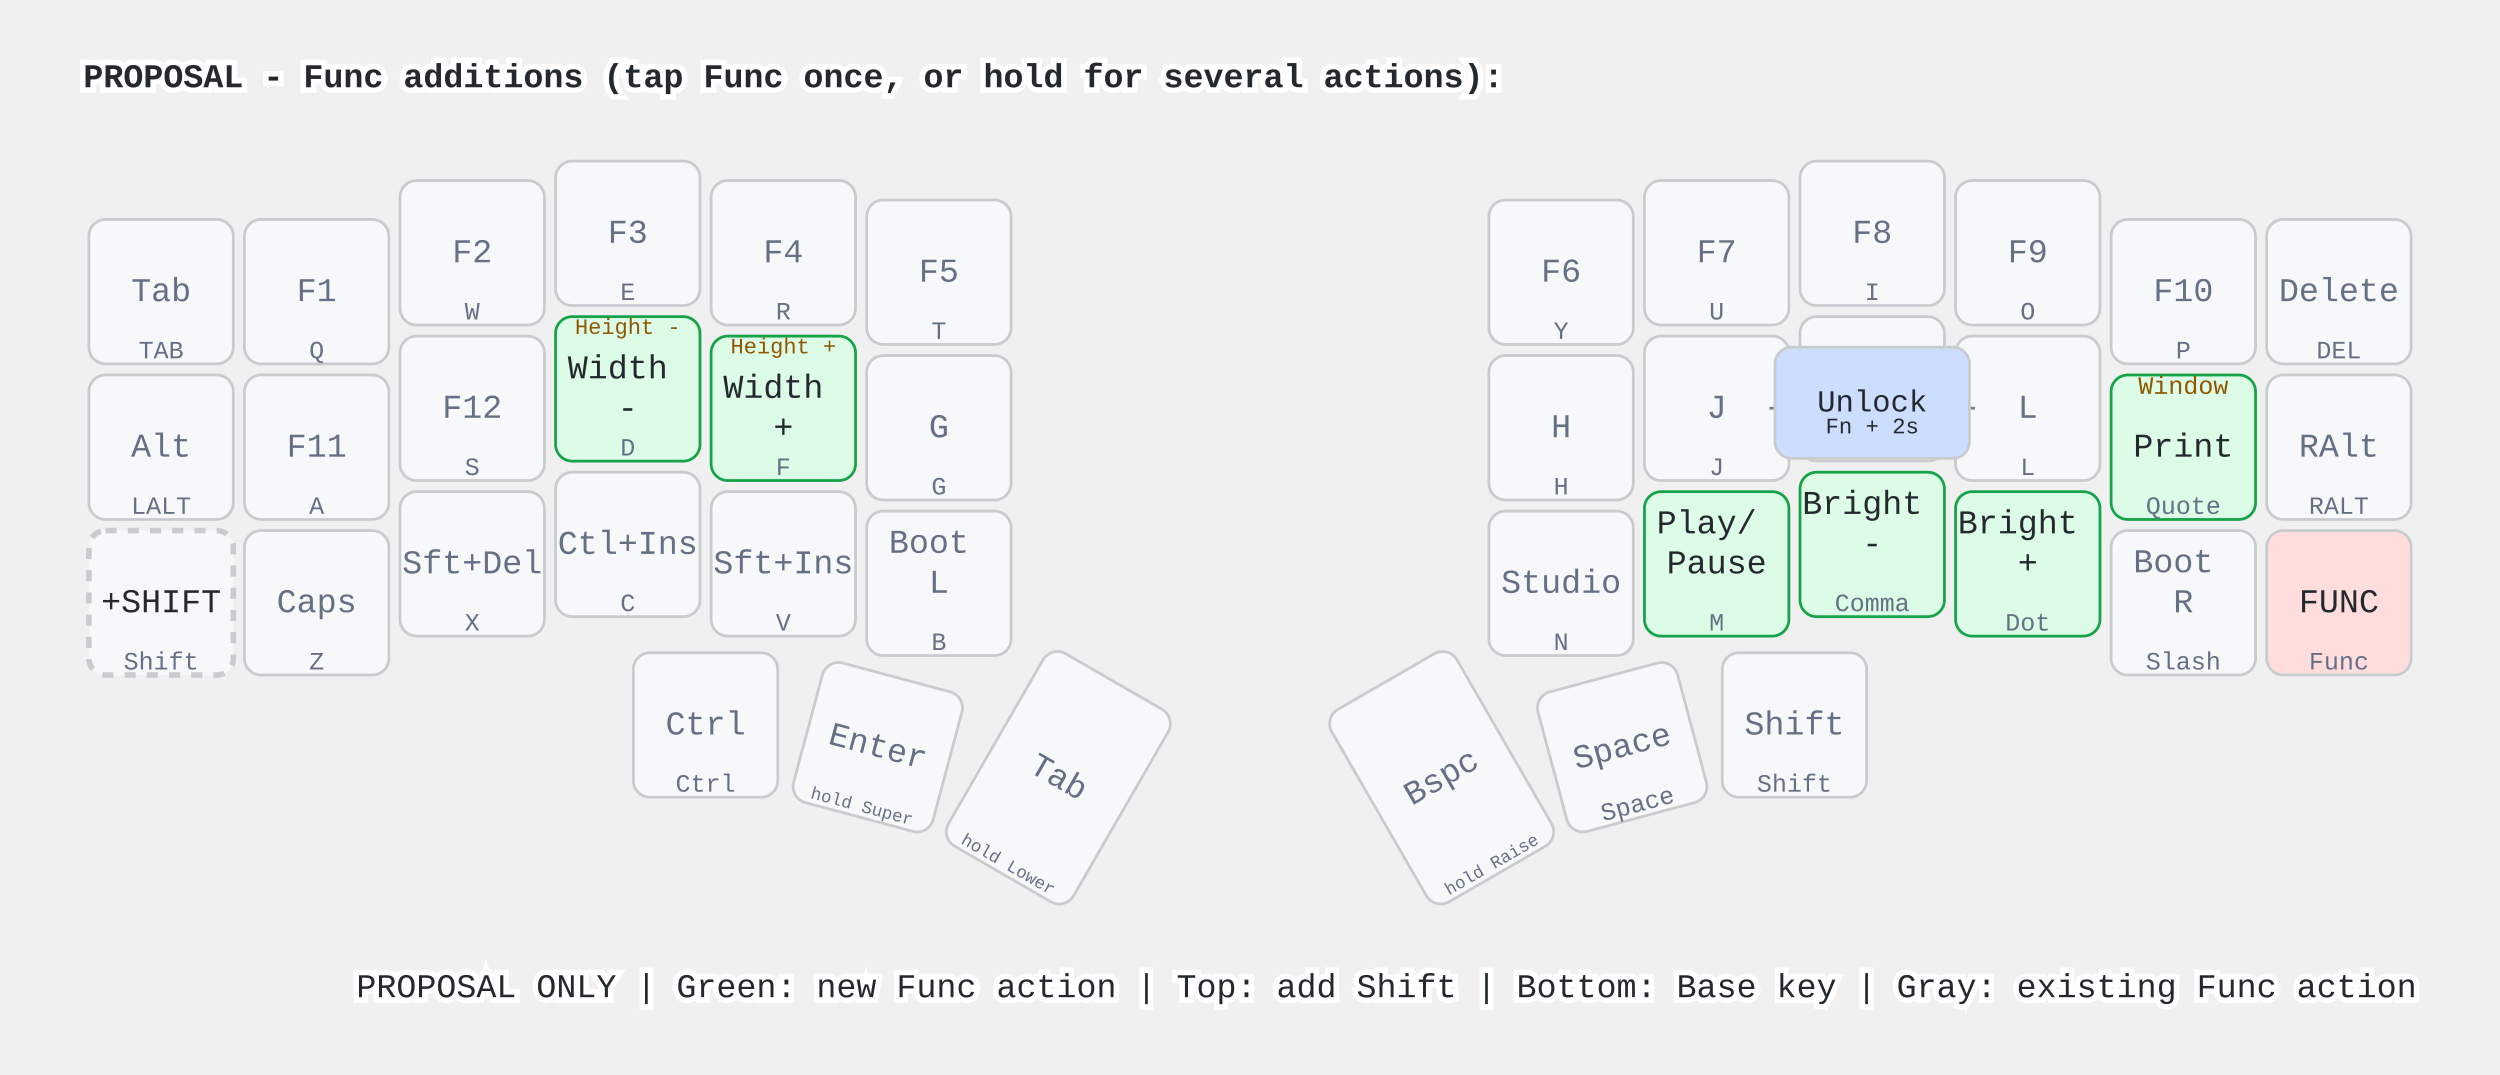
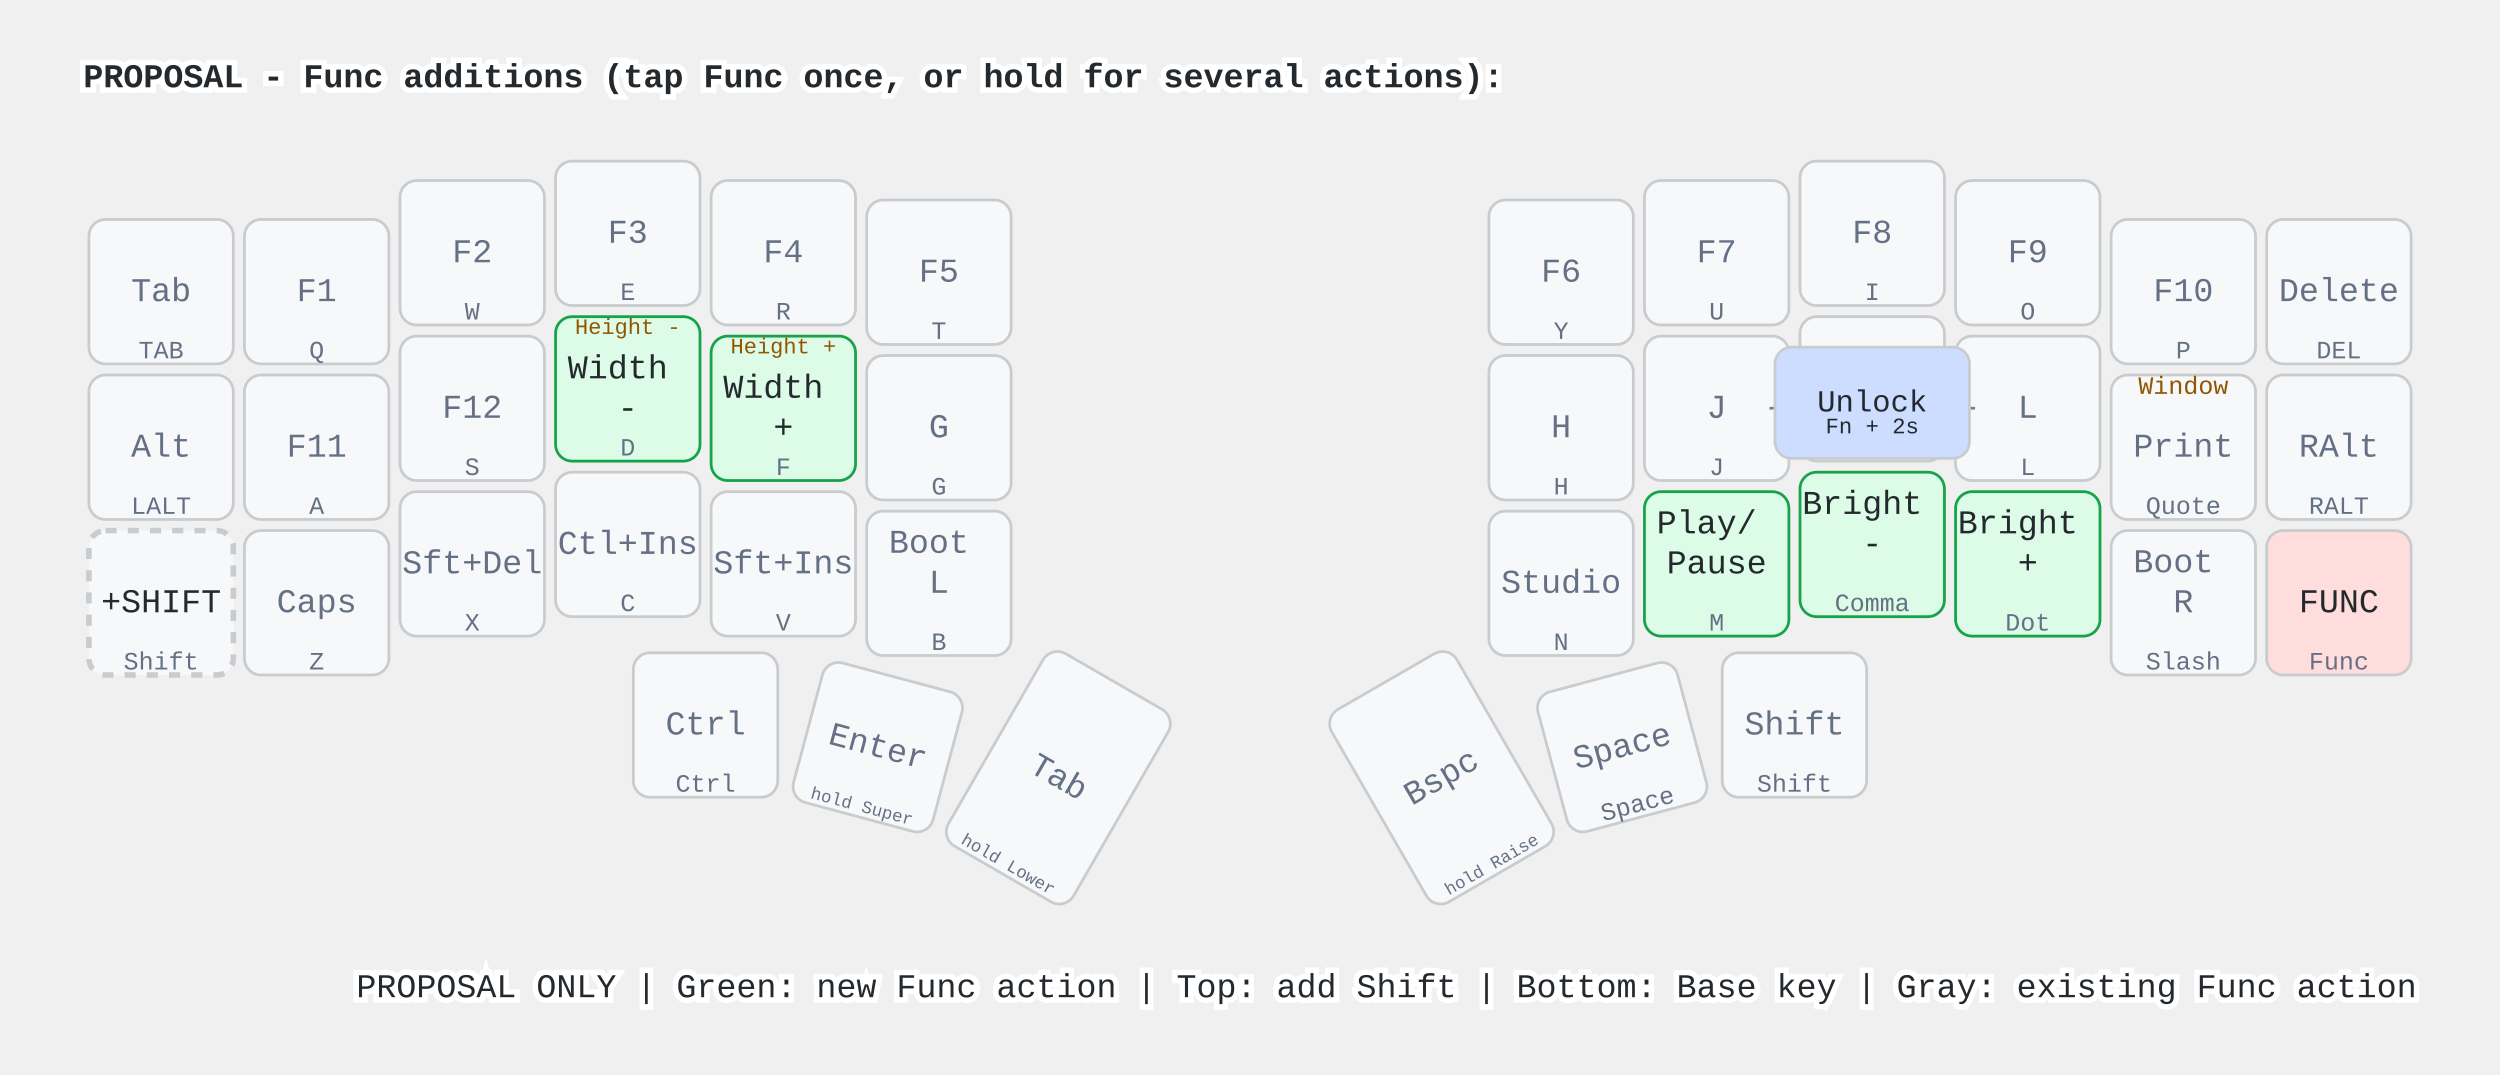
<svg xmlns="http://www.w3.org/2000/svg" width="900" height="387" viewBox="0 0 900 387" class="keymap">
  <style>/* inherit to force styles through use tags */
svg path {
    fill: inherit;
}

/* font and background color specifications */
svg.keymap {
    font-family: SFMono-Regular,Consolas,Liberation Mono,Menlo,monospace;
    font-size: 14px;
    font-kerning: normal;
    text-rendering: optimizeLegibility;
    fill: #24292e;
}

/* default key styling */
rect.key {
    fill: #f6f8fa;
}

rect.key, rect.combo {
    stroke: #c9cccf;
    stroke-width: 1;
}

/* default key side styling, only used is draw_key_sides is set */
rect.side {
    filter: brightness(90%);
}

/* color accent for combo boxes */
rect.combo, rect.combo-separate {
    fill: #cdf;
}

/* color accent for held keys */
rect.held, rect.combo.held {
    fill: #fdd;
}

/* color accent for ghost (optional) keys */
rect.ghost, rect.combo.ghost {
    stroke-dasharray: 4, 4;
    stroke-width: 2;
}

text {
    text-anchor: middle;
    dominant-baseline: middle;
}

/* styling for layer labels */
text.label {
    font-weight: bold;
    text-anchor: start;
    stroke: white;
    stroke-width: 4;
    paint-order: stroke;
}

/* styling for optional footer */
text.footer {
    text-anchor: end;
    dominant-baseline: auto;
    stroke: white;
    stroke-width: 4;
    paint-order: stroke;
}

/* styling for combo tap, and key non-tap label text */
text.combo, text.hold, text.shifted, text.left, text.right {
    font-size: 11px;
}

text.hold {
    text-anchor: middle;
    dominant-baseline: auto;
}

text.shifted {
    text-anchor: middle;
    dominant-baseline: hanging;
}

text.left {
    text-anchor: start;
}

text.right {
    text-anchor: end;
}

text.layer-activator {
    text-decoration: underline;
}

/* styling for hold/shifted label text in combo box */
text.combo.hold, text.combo.shifted, text.combo.left, text.combo.right {
    font-size: 8px;
}

/* lighter symbol for transparent keys */
text.trans {
    fill: #7b7e81;
}

/* styling for combo dendrons */
path.combo {
    stroke-width: 1;
    stroke: gray;
    fill: none;
}

/* Start Tabler Icons Cleanup */
/* cannot use height/width with glyphs */
.icon-tabler &gt; path {
    fill: inherit;
    stroke: inherit;
    stroke-width: 2;
}
/* hide tabler's default box */
.icon-tabler &gt; path[stroke="none"][fill="none"] {
    visibility: hidden;
}
/* End Tabler Icons Cleanup */

svg.keymap { font-size: 12px; }
text.key.hold { font-size: 9px; fill: #667085; }
text.key.shifted { font-size: 9px; fill: #925600; }
rect.proposed { fill: #dcfce7; stroke: #16a34a; }
rect.existing { fill: #f6f8fa; }
text.existing { fill: #667085; }
</style>
  <g transform="translate(30, 0)" class="layer-PROPOSAL - Func additions (tap Func once, or hold for several actions)">
    <text x="0" y="28" class="label" id="PROPOSAL---Func-additions-tap-Func-once-or-hold-for-several-actions">PROPOSAL - Func additions (tap Func once, or hold for several actions):</text>
    <g transform="translate(0, 56)">
      <g transform="translate(28, 49)" class="key existing keypos-0">
        <rect rx="6" ry="6" x="-26" y="-26" width="52" height="52" class="key existing" />
        <text x="0" y="0" class="key existing tap">Tab</text>
        <text x="0" y="24" class="key existing hold">TAB</text>
      </g>
      <g transform="translate(84, 49)" class="key existing keypos-1">
        <rect rx="6" ry="6" x="-26" y="-26" width="52" height="52" class="key existing" />
        <text x="0" y="0" class="key existing tap">F1</text>
        <text x="0" y="24" class="key existing hold">Q</text>
      </g>
      <g transform="translate(140, 35)" class="key existing keypos-2">
        <rect rx="6" ry="6" x="-26" y="-26" width="52" height="52" class="key existing" />
        <text x="0" y="0" class="key existing tap">F2</text>
        <text x="0" y="24" class="key existing hold">W</text>
      </g>
      <g transform="translate(196, 28)" class="key existing keypos-3">
        <rect rx="6" ry="6" x="-26" y="-26" width="52" height="52" class="key existing" />
        <text x="0" y="0" class="key existing tap">F3</text>
        <text x="0" y="24" class="key existing hold">E</text>
      </g>
      <g transform="translate(252, 35)" class="key existing keypos-4">
        <rect rx="6" ry="6" x="-26" y="-26" width="52" height="52" class="key existing" />
        <text x="0" y="0" class="key existing tap">F4</text>
        <text x="0" y="24" class="key existing hold">R</text>
      </g>
      <g transform="translate(308, 42)" class="key existing keypos-5">
        <rect rx="6" ry="6" x="-26" y="-26" width="52" height="52" class="key existing" />
        <text x="0" y="0" class="key existing tap">F5</text>
        <text x="0" y="24" class="key existing hold">T</text>
      </g>
      <g transform="translate(532, 42)" class="key existing keypos-6">
        <rect rx="6" ry="6" x="-26" y="-26" width="52" height="52" class="key existing" />
        <text x="0" y="0" class="key existing tap">F6</text>
        <text x="0" y="24" class="key existing hold">Y</text>
      </g>
      <g transform="translate(588, 35)" class="key existing keypos-7">
        <rect rx="6" ry="6" x="-26" y="-26" width="52" height="52" class="key existing" />
        <text x="0" y="0" class="key existing tap">F7</text>
        <text x="0" y="24" class="key existing hold">U</text>
      </g>
      <g transform="translate(644, 28)" class="key existing keypos-8">
        <rect rx="6" ry="6" x="-26" y="-26" width="52" height="52" class="key existing" />
        <text x="0" y="0" class="key existing tap">F8</text>
        <text x="0" y="24" class="key existing hold">I</text>
      </g>
      <g transform="translate(700, 35)" class="key existing keypos-9">
        <rect rx="6" ry="6" x="-26" y="-26" width="52" height="52" class="key existing" />
        <text x="0" y="0" class="key existing tap">F9</text>
        <text x="0" y="24" class="key existing hold">O</text>
      </g>
      <g transform="translate(756, 49)" class="key existing keypos-10">
        <rect rx="6" ry="6" x="-26" y="-26" width="52" height="52" class="key existing" />
        <text x="0" y="0" class="key existing tap">F10</text>
        <text x="0" y="24" class="key existing hold">P</text>
      </g>
      <g transform="translate(812, 49)" class="key existing keypos-11">
        <rect rx="6" ry="6" x="-26" y="-26" width="52" height="52" class="key existing" />
        <text x="0" y="0" class="key existing tap">Delete</text>
        <text x="0" y="24" class="key existing hold">DEL</text>
      </g>
      <g transform="translate(28, 105)" class="key existing keypos-12">
        <rect rx="6" ry="6" x="-26" y="-26" width="52" height="52" class="key existing" />
        <text x="0" y="0" class="key existing tap">Alt</text>
        <text x="0" y="24" class="key existing hold">LALT</text>
      </g>
      <g transform="translate(84, 105)" class="key existing keypos-13">
        <rect rx="6" ry="6" x="-26" y="-26" width="52" height="52" class="key existing" />
        <text x="0" y="0" class="key existing tap">F11</text>
        <text x="0" y="24" class="key existing hold">A</text>
      </g>
      <g transform="translate(140, 91)" class="key existing keypos-14">
        <rect rx="6" ry="6" x="-26" y="-26" width="52" height="52" class="key existing" />
        <text x="0" y="0" class="key existing tap">F12</text>
        <text x="0" y="24" class="key existing hold">S</text>
      </g>
      <g transform="translate(196, 84)" class="key proposed keypos-15">
        <rect rx="6" ry="6" x="-26" y="-26" width="52" height="52" class="key proposed" />
        <text x="0" y="0" class="key proposed tap">
          <tspan x="0" dy="-0.6em">Width</tspan>
          <tspan x="0" dy="1.2em">-</tspan>
        </text>
        <text x="0" y="24" class="key proposed hold">D</text>
        <text x="0" y="-24" class="key proposed shifted">
          <tspan style="font-size: 88%">Height -</tspan>
        </text>
      </g>
      <g transform="translate(252, 91)" class="key proposed keypos-16">
        <rect rx="6" ry="6" x="-26" y="-26" width="52" height="52" class="key proposed" />
        <text x="0" y="0" class="key proposed tap">
          <tspan x="0" dy="-0.6em">Width</tspan>
          <tspan x="0" dy="1.2em">+</tspan>
        </text>
        <text x="0" y="24" class="key proposed hold">F</text>
        <text x="0" y="-24" class="key proposed shifted">
          <tspan style="font-size: 88%">Height +</tspan>
        </text>
      </g>
      <g transform="translate(308, 98)" class="key existing keypos-17">
        <rect rx="6" ry="6" x="-26" y="-26" width="52" height="52" class="key existing" />
        <text x="0" y="0" class="key existing tap">G</text>
        <text x="0" y="24" class="key existing hold">G</text>
      </g>
      <g transform="translate(532, 98)" class="key existing keypos-18">
        <rect rx="6" ry="6" x="-26" y="-26" width="52" height="52" class="key existing" />
        <text x="0" y="0" class="key existing tap">H</text>
        <text x="0" y="24" class="key existing hold">H</text>
      </g>
      <g transform="translate(588, 91)" class="key existing keypos-19">
        <rect rx="6" ry="6" x="-26" y="-26" width="52" height="52" class="key existing" />
        <text x="0" y="0" class="key existing tap">J</text>
        <text x="0" y="24" class="key existing hold">J</text>
      </g>
      <g transform="translate(644, 84)" class="key existing keypos-20">
        <rect rx="6" ry="6" x="-26" y="-26" width="52" height="52" class="key existing" />
        <text x="0" y="0" class="key existing tap">K</text>
        <text x="0" y="24" class="key existing hold">K</text>
      </g>
      <g transform="translate(700, 91)" class="key existing keypos-21">
        <rect rx="6" ry="6" x="-26" y="-26" width="52" height="52" class="key existing" />
        <text x="0" y="0" class="key existing tap">L</text>
        <text x="0" y="24" class="key existing hold">L</text>
      </g>
-       <g transform="translate(756, 105)" class="key proposed keypos-22">
-         <rect rx="6" ry="6" x="-26" y="-26" width="52" height="52" class="key proposed" />
-         <text x="0" y="0" class="key proposed tap">Print</text>
-         <text x="0" y="24" class="key proposed hold">Quote</text>
-         <text x="0" y="-24" class="key proposed shifted">Window</text>
+       <g transform="translate(756, 105)" class="key existing keypos-22">
+         <rect rx="6" ry="6" x="-26" y="-26" width="52" height="52" class="key existing" />
+         <text x="0" y="0" class="key existing tap">Print</text>
+         <text x="0" y="24" class="key existing hold">Quote</text>
+         <text x="0" y="-24" class="key existing shifted">Window</text>
      </g>
      <g transform="translate(812, 105)" class="key existing keypos-23">
        <rect rx="6" ry="6" x="-26" y="-26" width="52" height="52" class="key existing" />
        <text x="0" y="0" class="key existing tap">RAlt</text>
        <text x="0" y="24" class="key existing hold">RALT</text>
      </g>
      <g transform="translate(28, 161)" class="key ghost keypos-24">
        <rect rx="6" ry="6" x="-26" y="-26" width="52" height="52" class="key ghost" />
        <text x="0" y="0" class="key ghost tap">+SHIFT</text>
        <text x="0" y="24" class="key ghost hold">Shift</text>
      </g>
      <g transform="translate(84, 161)" class="key existing keypos-25">
        <rect rx="6" ry="6" x="-26" y="-26" width="52" height="52" class="key existing" />
        <text x="0" y="0" class="key existing tap">Caps</text>
        <text x="0" y="24" class="key existing hold">Z</text>
      </g>
      <g transform="translate(140, 147)" class="key existing keypos-26">
        <rect rx="6" ry="6" x="-26" y="-26" width="52" height="52" class="key existing" />
        <text x="0" y="0" class="key existing tap">Sft+Del</text>
        <text x="0" y="24" class="key existing hold">X</text>
      </g>
      <g transform="translate(196, 140)" class="key existing keypos-27">
        <rect rx="6" ry="6" x="-26" y="-26" width="52" height="52" class="key existing" />
        <text x="0" y="0" class="key existing tap">Ctl+Ins</text>
        <text x="0" y="24" class="key existing hold">C</text>
      </g>
      <g transform="translate(252, 147)" class="key existing keypos-28">
        <rect rx="6" ry="6" x="-26" y="-26" width="52" height="52" class="key existing" />
        <text x="0" y="0" class="key existing tap">Sft+Ins</text>
        <text x="0" y="24" class="key existing hold">V</text>
      </g>
      <g transform="translate(308, 154)" class="key existing keypos-29">
        <rect rx="6" ry="6" x="-26" y="-26" width="52" height="52" class="key existing" />
        <text x="0" y="0" class="key existing tap">
          <tspan x="0" dy="-1.2em">Boot</tspan>
          <tspan x="0" dy="1.2em">L</tspan>
        </text>
        <text x="0" y="24" class="key existing hold">B</text>
      </g>
      <g transform="translate(532, 154)" class="key existing keypos-30">
        <rect rx="6" ry="6" x="-26" y="-26" width="52" height="52" class="key existing" />
        <text x="0" y="0" class="key existing tap">Studio</text>
        <text x="0" y="24" class="key existing hold">N</text>
      </g>
      <g transform="translate(588, 147)" class="key proposed keypos-31">
        <rect rx="6" ry="6" x="-26" y="-26" width="52" height="52" class="key proposed" />
        <text x="0" y="0" class="key proposed tap">
          <tspan x="0" dy="-1.2em">Play/</tspan>
          <tspan x="0" dy="1.2em">Pause</tspan>
        </text>
        <text x="0" y="24" class="key proposed hold">M</text>
      </g>
      <g transform="translate(644, 140)" class="key proposed keypos-32">
        <rect rx="6" ry="6" x="-26" y="-26" width="52" height="52" class="key proposed" />
        <text x="0" y="0" class="key proposed tap">
          <tspan x="0" dy="-1.2em">Bright</tspan>
          <tspan x="0" dy="1.2em">-</tspan>
        </text>
        <text x="0" y="24" class="key proposed hold">Comma</text>
      </g>
      <g transform="translate(700, 147)" class="key proposed keypos-33">
        <rect rx="6" ry="6" x="-26" y="-26" width="52" height="52" class="key proposed" />
        <text x="0" y="0" class="key proposed tap">
          <tspan x="0" dy="-1.2em">Bright</tspan>
          <tspan x="0" dy="1.2em">+</tspan>
        </text>
        <text x="0" y="24" class="key proposed hold">Dot</text>
      </g>
      <g transform="translate(756, 161)" class="key existing keypos-34">
        <rect rx="6" ry="6" x="-26" y="-26" width="52" height="52" class="key existing" />
        <text x="0" y="0" class="key existing tap">
          <tspan x="0" dy="-1.2em">Boot</tspan>
          <tspan x="0" dy="1.2em">R</tspan>
        </text>
        <text x="0" y="24" class="key existing hold">Slash</text>
      </g>
      <g transform="translate(812, 161)" class="key held keypos-35">
        <rect rx="6" ry="6" x="-26" y="-26" width="52" height="52" class="key held" />
        <text x="0" y="0" class="key held tap">FUNC</text>
        <text x="0" y="24" class="key held hold">Func</text>
      </g>
      <g transform="translate(224, 205)" class="key existing keypos-36">
        <rect rx="6" ry="6" x="-26" y="-26" width="52" height="52" class="key existing" />
        <text x="0" y="0" class="key existing tap">Ctrl</text>
        <text x="0" y="24" class="key existing hold">Ctrl</text>
      </g>
      <g transform="translate(286, 213) rotate(15.0)" class="key existing keypos-37">
        <rect rx="6" ry="6" x="-26" y="-26" width="52" height="52" class="key existing" />
        <text x="0" y="0" class="key existing tap">Enter</text>
        <text x="0" y="24" class="key existing hold">
          <tspan style="font-size: 70%">hold Super</tspan>
        </text>
      </g>
      <g transform="translate(351, 224) rotate(30.0)" class="key existing keypos-38">
        <rect rx="6" ry="6" x="-26" y="-40" width="52" height="80" class="key existing" />
        <text x="0" y="0" class="key existing tap">Tab</text>
        <text x="0" y="38" class="key existing hold">
          <tspan style="font-size: 70%">hold Lower</tspan>
        </text>
      </g>
      <g transform="translate(489, 224) rotate(-30.0)" class="key existing keypos-39">
        <rect rx="6" ry="6" x="-26" y="-40" width="52" height="80" class="key existing" />
        <text x="0" y="0" class="key existing tap">Bspc</text>
        <text x="0" y="38" class="key existing hold">
          <tspan style="font-size: 70%">hold Raise</tspan>
        </text>
      </g>
      <g transform="translate(554, 213) rotate(-15.0)" class="key existing keypos-40">
        <rect rx="6" ry="6" x="-26" y="-26" width="52" height="52" class="key existing" />
        <text x="0" y="0" class="key existing tap">Space</text>
        <text x="0" y="24" class="key existing hold">Space</text>
      </g>
      <g transform="translate(616, 205)" class="key existing keypos-41">
        <rect rx="6" ry="6" x="-26" y="-26" width="52" height="52" class="key existing" />
        <text x="0" y="0" class="key existing tap">Shift</text>
        <text x="0" y="24" class="key existing hold">Shift</text>
      </g>
      <g class="combo combopos-0">
        <path d="M644,89 l-37,2" class="combo" />
        <path d="M644,89 l37,2" class="combo" />
        <rect rx="6" ry="6" x="609" y="69" width="70" height="40" class="combo" />
        <text x="644" y="89" class="combo tap">Unlock</text>
        <text x="644" y="100" class="combo hold">Fn + 2s</text>
      </g>
    </g>
  </g>
  <text x="870.0" y="359.0" class="footer">PROPOSAL ONLY | Green: new Func action | Top: add Shift | Bottom: Base key | Gray: existing Func action</text>
</svg>
